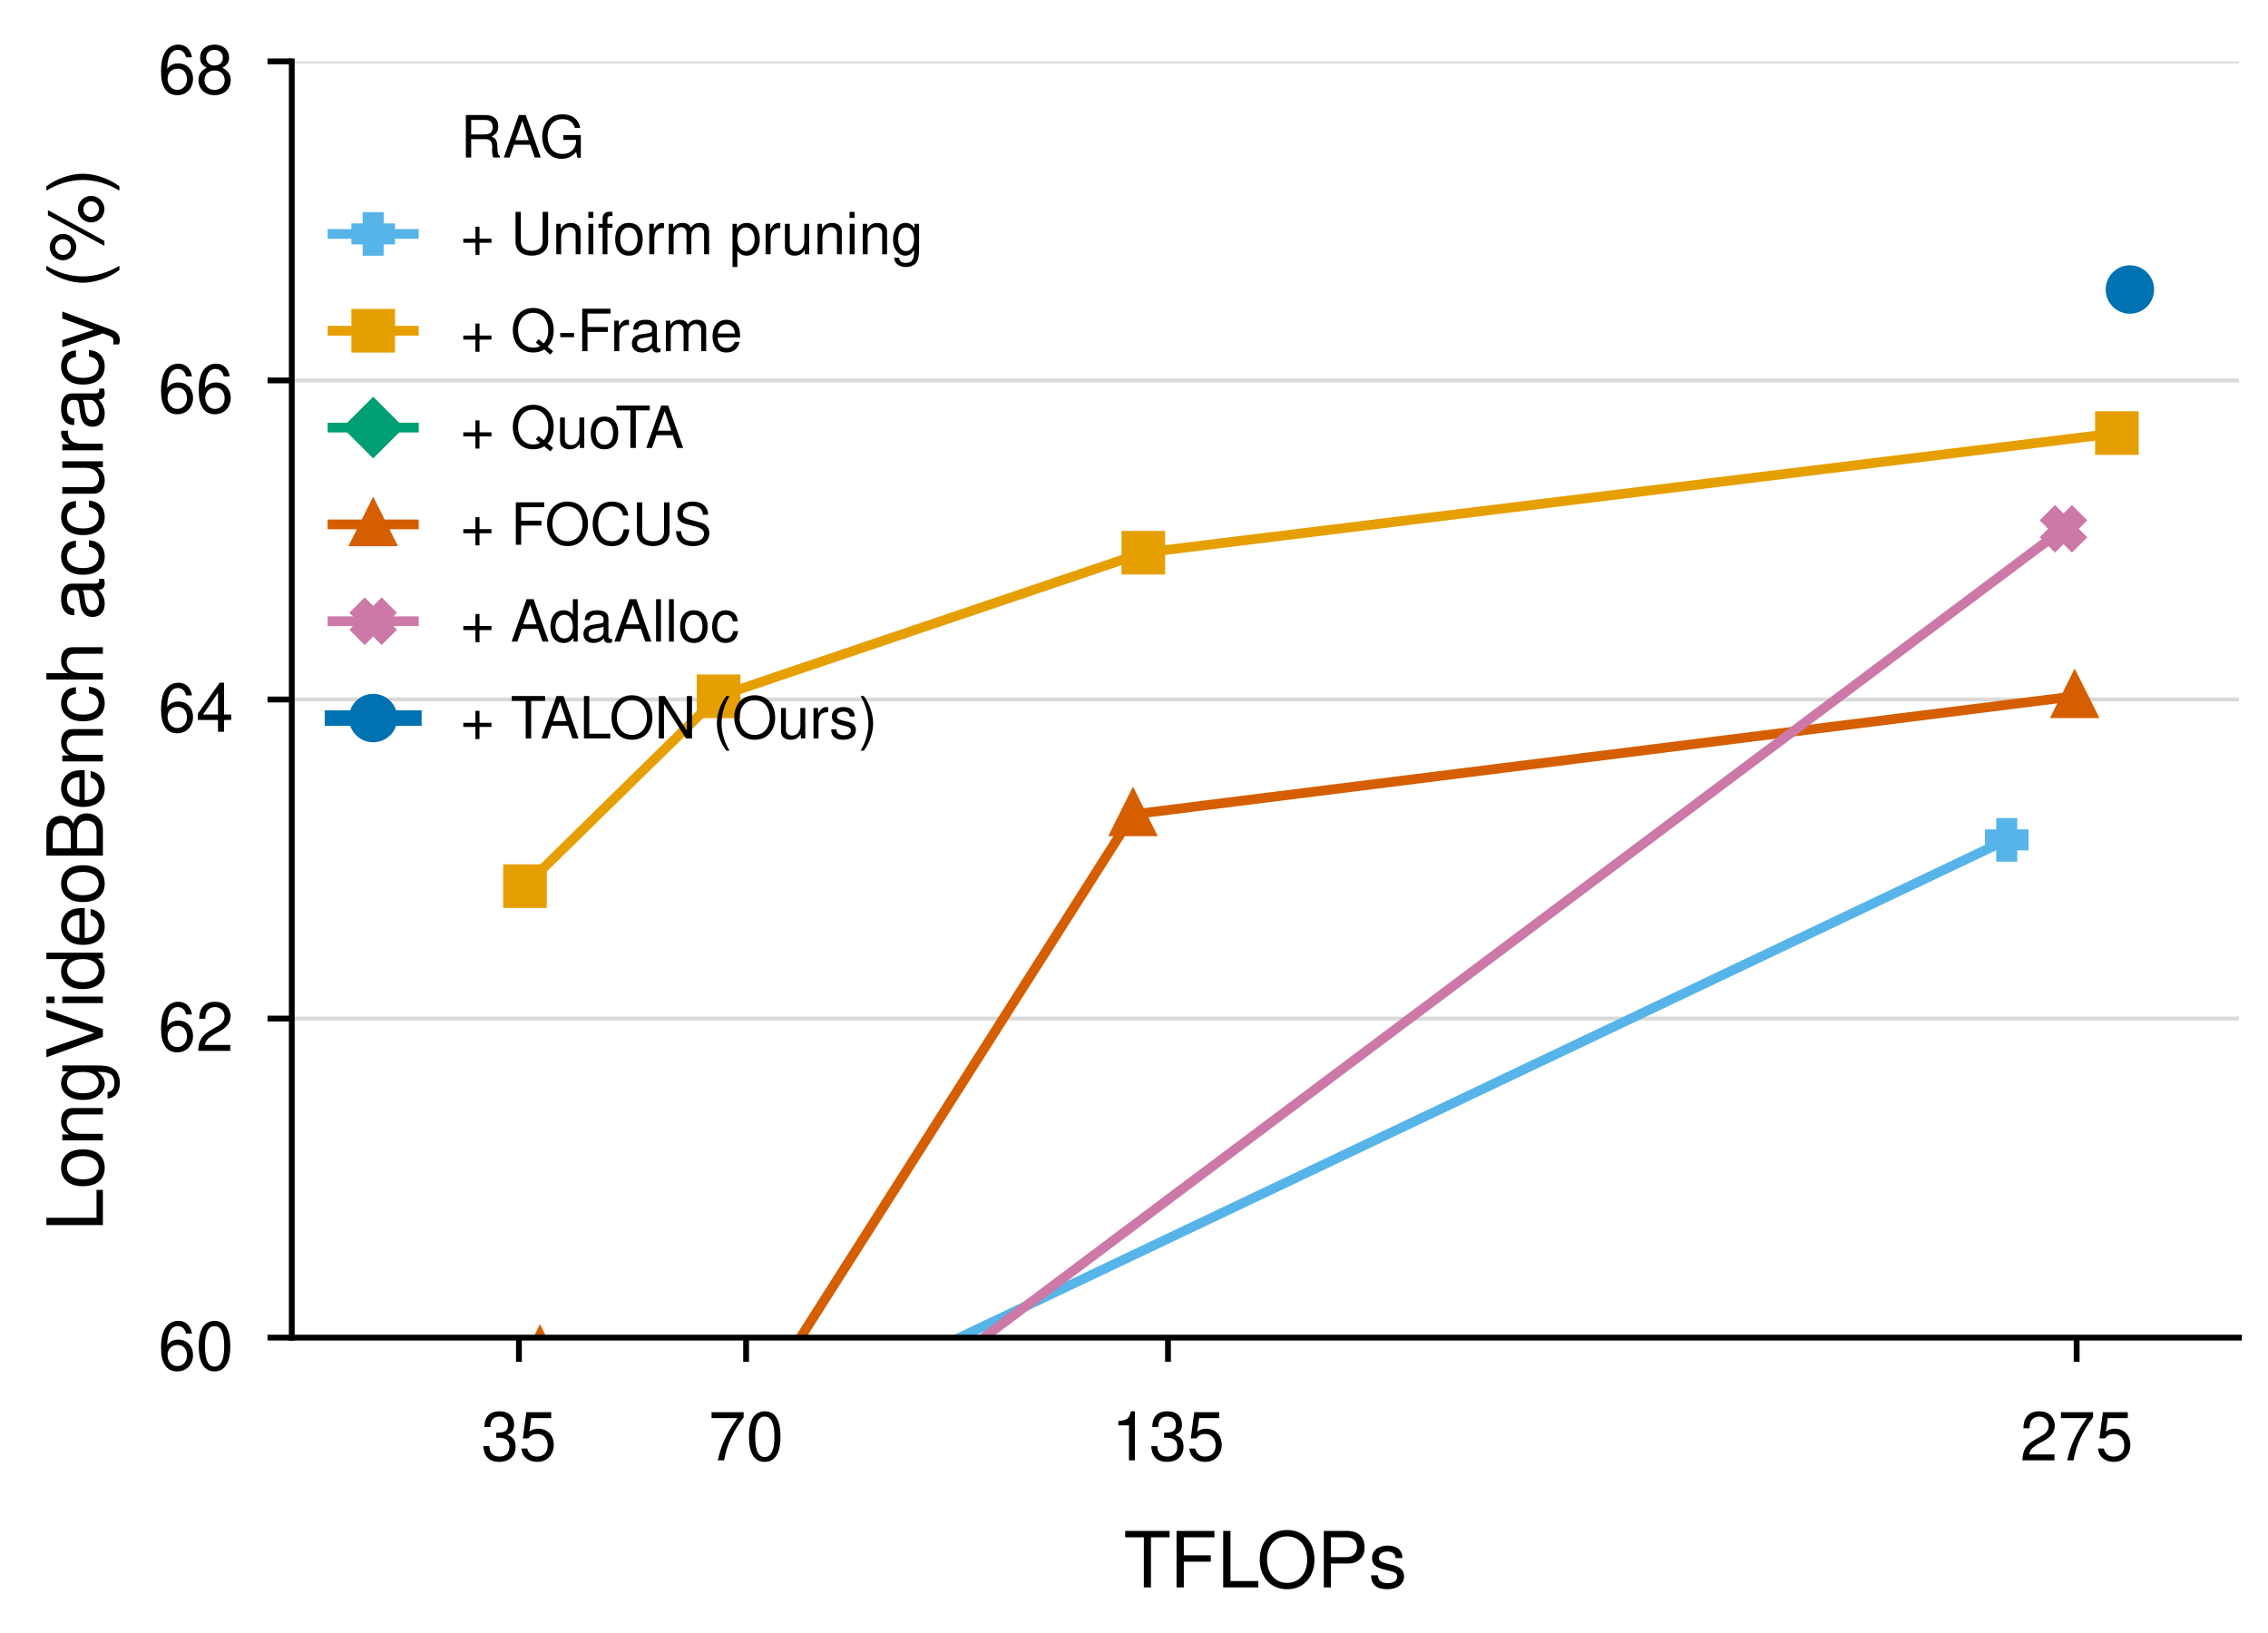
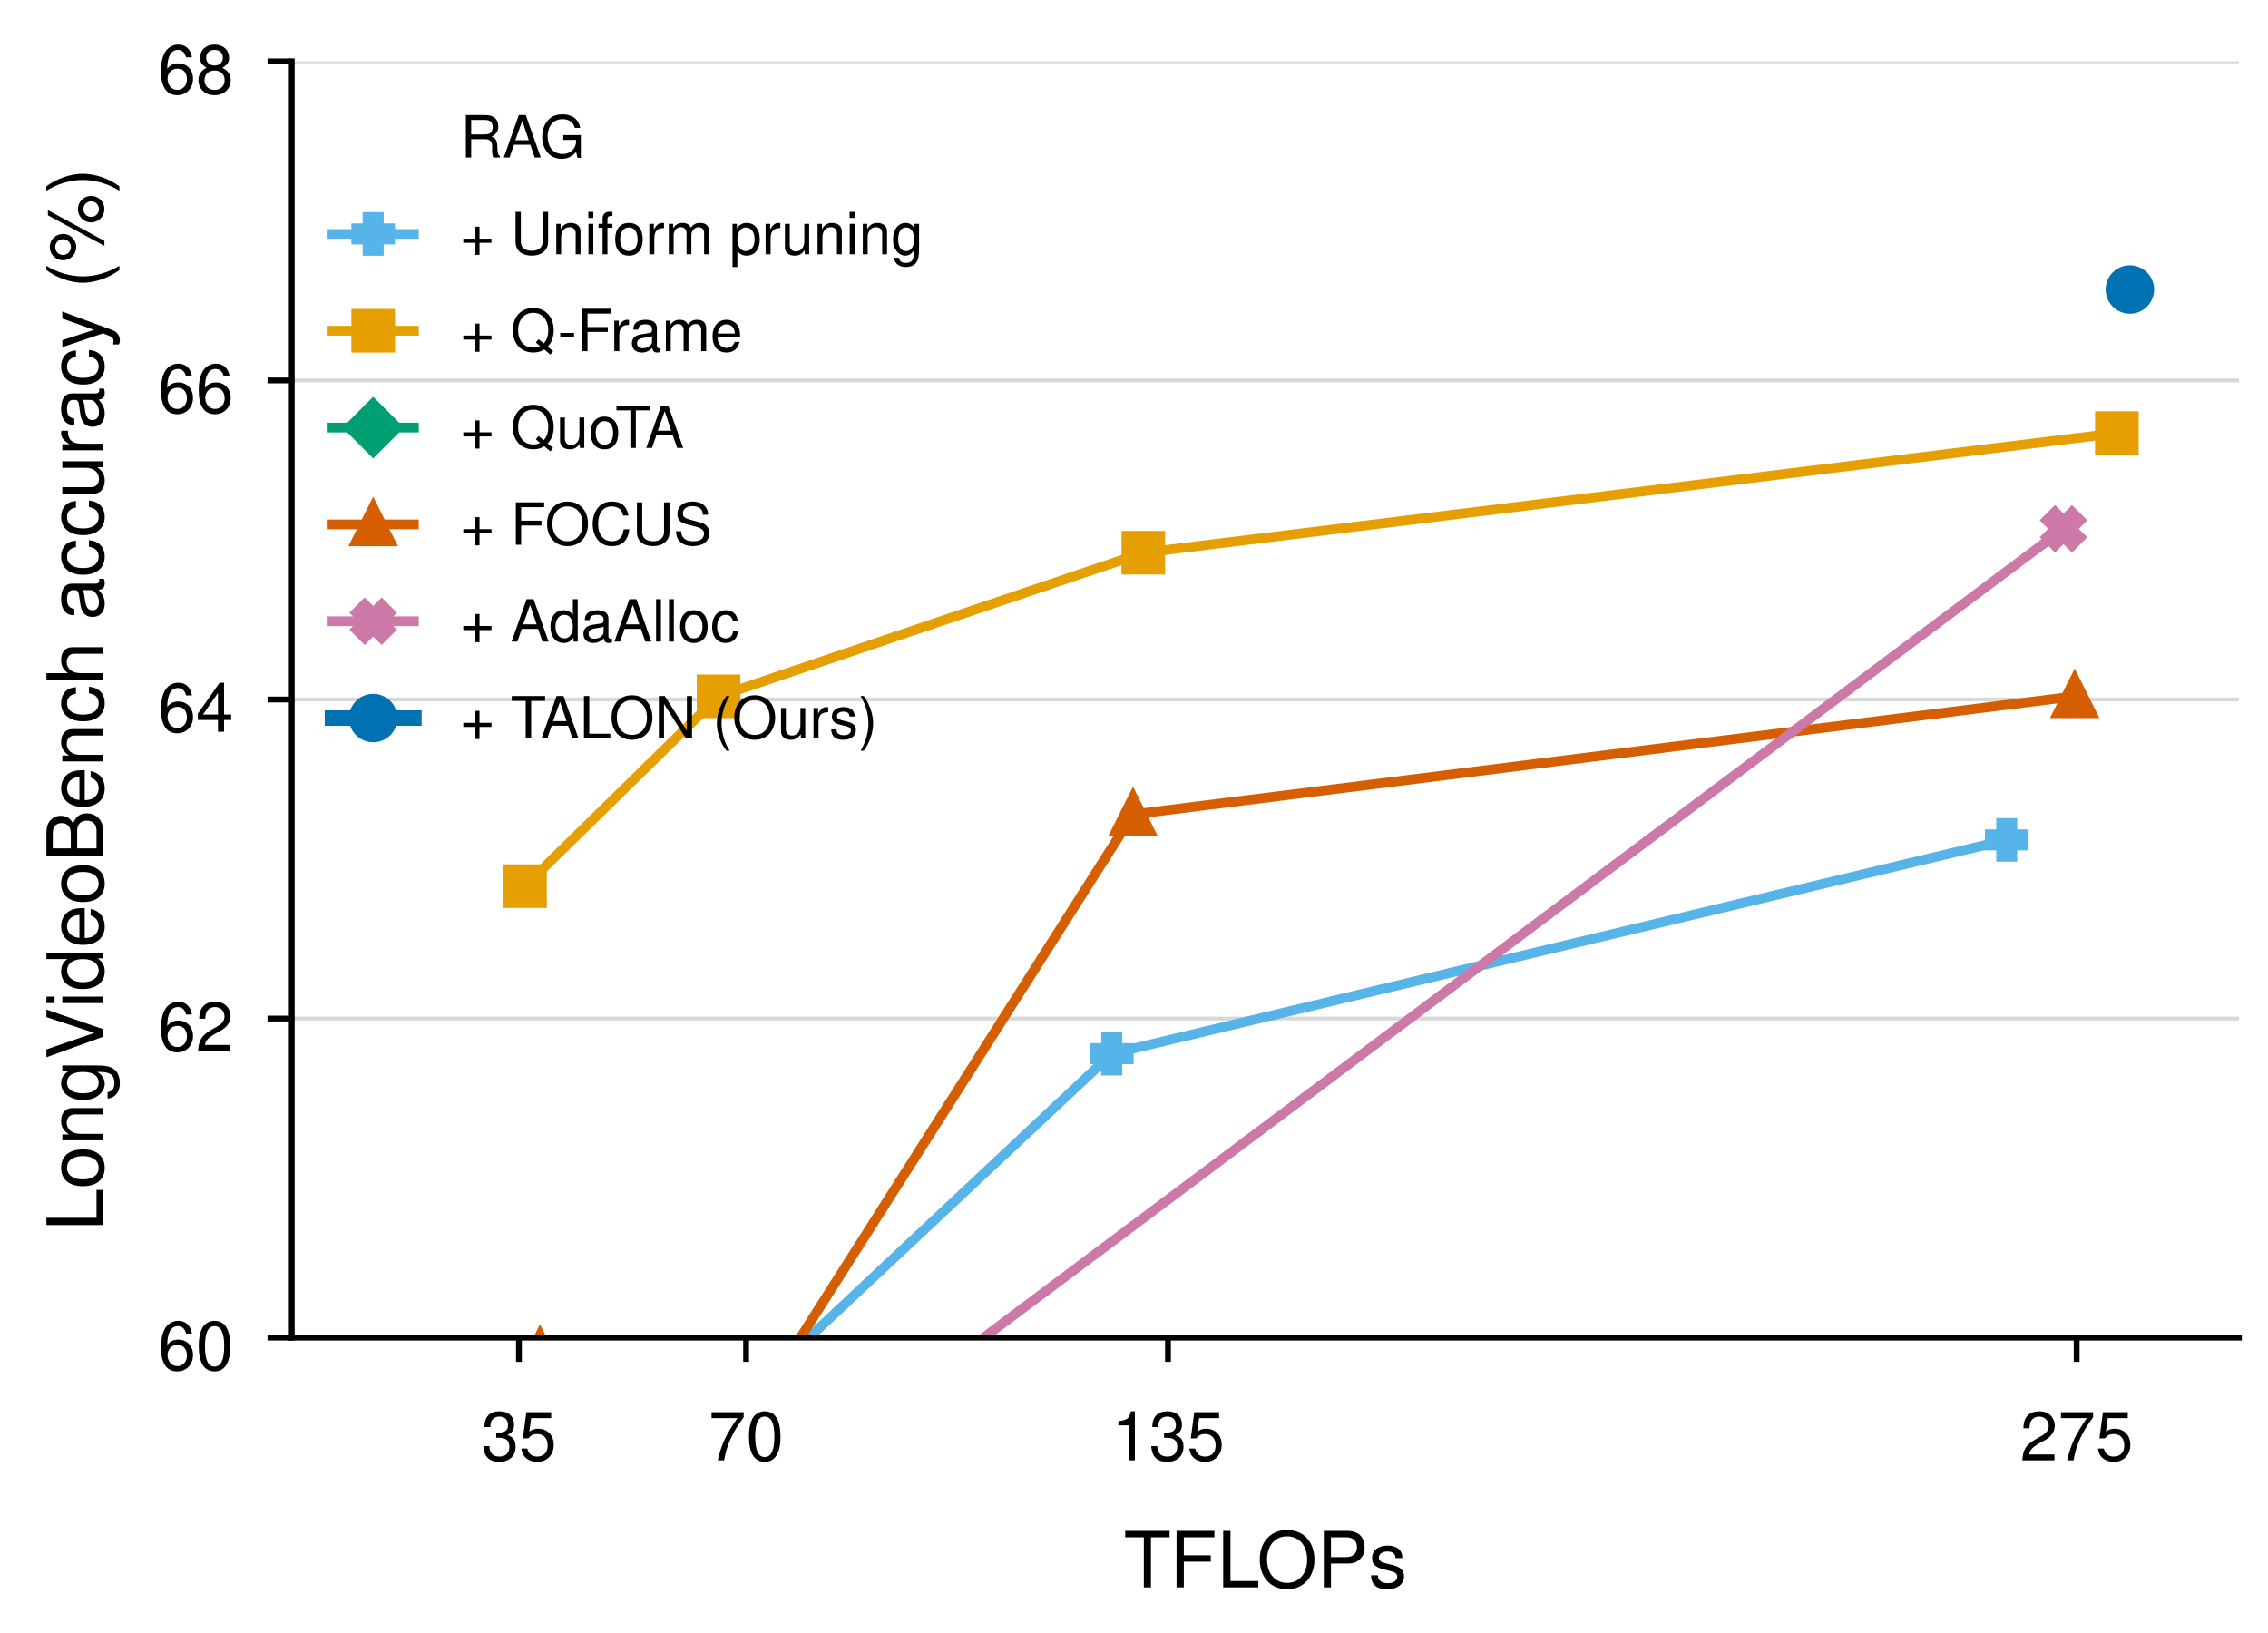
<svg xmlns="http://www.w3.org/2000/svg" xmlns:xlink="http://www.w3.org/1999/xlink" width="234pt" height="168.48pt" viewBox="0 0 234 168.48" version="1.1">
  <defs>
    <style type="text/css">*{stroke-linejoin: round; stroke-linecap: butt}</style>
  </defs>
  <g id="figure_1">
    <g id="patch_1">
      <path d="M 0 168.48  L 234 168.48  L 234 0  L 0 0  z " style="fill: #ffffff" />
    </g>
    <g id="axes_1">
      <g id="patch_2">
        <path d="M 30.103 138.005  L 231 138.005  L 231 6.332  L 30.103 6.332  z " style="fill: #ffffff" />
      </g>
      <g id="matplotlib.axis_1">
        <g id="xtick_1">
          <g id="line2d_1">
            <defs>
-               <path id="m06f28d58e6" d="M 0 0  L 0 2.5  " style="stroke: #000000; stroke-width: 0.6" />
+               <path id="m9b818a5ae1" d="M 0 0  L 0 2.5  " style="stroke: #000000; stroke-width: 0.6" />
            </defs>
            <g>
-               <use xlink:href="#m06f28d58e6" x="53.541" y="138.005" style="stroke: #000000; stroke-width: 0.6" />
+               <use xlink:href="#m9b818a5ae1" x="53.541" y="138.005" style="stroke: #000000; stroke-width: 0.6" />
            </g>
          </g>
          <g id="text_1">
            <text style="font-size: 7px; font-family: 'Helvetica Neue', 'Helvetica', 'Arial', 'TeX Gyre Heros', 'Nimbus Sans', 'Liberation Sans', 'DejaVu Sans', sans-serif; text-anchor: middle" x="53.541" y="150.669" transform="rotate(-0 53.54128 150.6688)">35</text>
          </g>
        </g>
        <g id="xtick_2">
          <g id="line2d_2">
            <g>
-               <use xlink:href="#m06f28d58e6" x="76.979" y="138.005" style="stroke: #000000; stroke-width: 0.6" />
+               <use xlink:href="#m9b818a5ae1" x="76.979" y="138.005" style="stroke: #000000; stroke-width: 0.6" />
            </g>
          </g>
          <g id="text_2">
            <text style="font-size: 7px; font-family: 'Helvetica Neue', 'Helvetica', 'Arial', 'TeX Gyre Heros', 'Nimbus Sans', 'Liberation Sans', 'DejaVu Sans', sans-serif; text-anchor: middle" x="76.979" y="150.669" transform="rotate(-0 76.97919 150.6688)">70</text>
          </g>
        </g>
        <g id="xtick_3">
          <g id="line2d_3">
            <g>
-               <use xlink:href="#m06f28d58e6" x="120.507" y="138.005" style="stroke: #000000; stroke-width: 0.6" />
+               <use xlink:href="#m9b818a5ae1" x="120.507" y="138.005" style="stroke: #000000; stroke-width: 0.6" />
            </g>
          </g>
          <g id="text_3">
            <text style="font-size: 7px; font-family: 'Helvetica Neue', 'Helvetica', 'Arial', 'TeX Gyre Heros', 'Nimbus Sans', 'Liberation Sans', 'DejaVu Sans', sans-serif; text-anchor: middle" x="120.507" y="150.669" transform="rotate(-0 120.5067 150.6688)">135</text>
          </g>
        </g>
        <g id="xtick_4">
          <g id="line2d_4">
            <g>
-               <use xlink:href="#m06f28d58e6" x="214.258" y="138.005" style="stroke: #000000; stroke-width: 0.6" />
+               <use xlink:href="#m9b818a5ae1" x="214.258" y="138.005" style="stroke: #000000; stroke-width: 0.6" />
            </g>
          </g>
          <g id="text_4">
            <text style="font-size: 7px; font-family: 'Helvetica Neue', 'Helvetica', 'Arial', 'TeX Gyre Heros', 'Nimbus Sans', 'Liberation Sans', 'DejaVu Sans', sans-serif; text-anchor: middle" x="214.258" y="150.669" transform="rotate(-0 214.2584 150.6688)">275</text>
          </g>
        </g>
        <g id="text_5">
          <text style="font-size: 8px; font-family: 'Helvetica Neue', 'Helvetica', 'Arial', 'TeX Gyre Heros', 'Nimbus Sans', 'Liberation Sans', 'DejaVu Sans', sans-serif; text-anchor: middle" x="130.552" y="163.776" transform="rotate(-0 130.5516 163.7758)">TFLOPs</text>
        </g>
      </g>
      <g id="matplotlib.axis_2">
        <g id="ytick_1">
          <g id="line2d_5">
-             <path d="M 30.103 138.005  L 231 138.005  " clip-path="url(#paa70879afd)" style="fill: none; stroke: #d9d9d9; stroke-width: 0.4; stroke-linecap: square" />
+             <path d="M 30.103 138.005  L 231 138.005  " clip-path="url(#p0fd387788d)" style="fill: none; stroke: #d9d9d9; stroke-width: 0.4; stroke-linecap: square" />
          </g>
          <g id="line2d_6">
            <defs>
-               <path id="m18e7cbdb38" d="M 0 0  L -2.5 0  " style="stroke: #000000; stroke-width: 0.6" />
+               <path id="m52e9f8b693" d="M 0 0  L -2.5 0  " style="stroke: #000000; stroke-width: 0.6" />
            </defs>
            <g>
-               <use xlink:href="#m18e7cbdb38" x="30.103" y="138.005" style="stroke: #000000; stroke-width: 0.6" />
+               <use xlink:href="#m52e9f8b693" x="30.103" y="138.005" style="stroke: #000000; stroke-width: 0.6" />
            </g>
          </g>
          <g id="text_6">
            <text style="font-size: 7px; font-family: 'Helvetica Neue', 'Helvetica', 'Arial', 'TeX Gyre Heros', 'Nimbus Sans', 'Liberation Sans', 'DejaVu Sans', sans-serif; text-anchor: end" x="24.103" y="141.337" transform="rotate(-0 24.10337 141.3368)">60</text>
          </g>
        </g>
        <g id="ytick_2">
          <g id="line2d_7">
-             <path d="M 30.103 105.087  L 231 105.087  " clip-path="url(#paa70879afd)" style="fill: none; stroke: #d9d9d9; stroke-width: 0.4; stroke-linecap: square" />
+             <path d="M 30.103 105.087  L 231 105.087  " clip-path="url(#p0fd387788d)" style="fill: none; stroke: #d9d9d9; stroke-width: 0.4; stroke-linecap: square" />
          </g>
          <g id="line2d_8">
            <g>
-               <use xlink:href="#m18e7cbdb38" x="30.103" y="105.087" style="stroke: #000000; stroke-width: 0.6" />
+               <use xlink:href="#m52e9f8b693" x="30.103" y="105.087" style="stroke: #000000; stroke-width: 0.6" />
            </g>
          </g>
          <g id="text_7">
            <text style="font-size: 7px; font-family: 'Helvetica Neue', 'Helvetica', 'Arial', 'TeX Gyre Heros', 'Nimbus Sans', 'Liberation Sans', 'DejaVu Sans', sans-serif; text-anchor: end" x="24.103" y="108.419" transform="rotate(-0 24.10337 108.4186)">62</text>
          </g>
        </g>
        <g id="ytick_3">
          <g id="line2d_9">
-             <path d="M 30.103 72.168  L 231 72.168  " clip-path="url(#paa70879afd)" style="fill: none; stroke: #d9d9d9; stroke-width: 0.4; stroke-linecap: square" />
+             <path d="M 30.103 72.168  L 231 72.168  " clip-path="url(#p0fd387788d)" style="fill: none; stroke: #d9d9d9; stroke-width: 0.4; stroke-linecap: square" />
          </g>
          <g id="line2d_10">
            <g>
-               <use xlink:href="#m18e7cbdb38" x="30.103" y="72.168" style="stroke: #000000; stroke-width: 0.6" />
+               <use xlink:href="#m52e9f8b693" x="30.103" y="72.168" style="stroke: #000000; stroke-width: 0.6" />
            </g>
          </g>
          <g id="text_8">
            <text style="font-size: 7px; font-family: 'Helvetica Neue', 'Helvetica', 'Arial', 'TeX Gyre Heros', 'Nimbus Sans', 'Liberation Sans', 'DejaVu Sans', sans-serif; text-anchor: end" x="24.103" y="75.501" transform="rotate(-0 24.10337 75.5005)">64</text>
          </g>
        </g>
        <g id="ytick_4">
          <g id="line2d_11">
-             <path d="M 30.103 39.25  L 231 39.25  " clip-path="url(#paa70879afd)" style="fill: none; stroke: #d9d9d9; stroke-width: 0.4; stroke-linecap: square" />
+             <path d="M 30.103 39.25  L 231 39.25  " clip-path="url(#p0fd387788d)" style="fill: none; stroke: #d9d9d9; stroke-width: 0.4; stroke-linecap: square" />
          </g>
          <g id="line2d_12">
            <g>
-               <use xlink:href="#m18e7cbdb38" x="30.103" y="39.25" style="stroke: #000000; stroke-width: 0.6" />
+               <use xlink:href="#m52e9f8b693" x="30.103" y="39.25" style="stroke: #000000; stroke-width: 0.6" />
            </g>
          </g>
          <g id="text_9">
            <text style="font-size: 7px; font-family: 'Helvetica Neue', 'Helvetica', 'Arial', 'TeX Gyre Heros', 'Nimbus Sans', 'Liberation Sans', 'DejaVu Sans', sans-serif; text-anchor: end" x="24.103" y="42.582" transform="rotate(-0 24.10337 42.58237)">66</text>
          </g>
        </g>
        <g id="ytick_5">
          <g id="line2d_13">
-             <path d="M 30.103 6.332  L 231 6.332  " clip-path="url(#paa70879afd)" style="fill: none; stroke: #d9d9d9; stroke-width: 0.4; stroke-linecap: square" />
+             <path d="M 30.103 6.332  L 231 6.332  " clip-path="url(#p0fd387788d)" style="fill: none; stroke: #d9d9d9; stroke-width: 0.4; stroke-linecap: square" />
          </g>
          <g id="line2d_14">
            <g>
-               <use xlink:href="#m18e7cbdb38" x="30.103" y="6.332" style="stroke: #000000; stroke-width: 0.6" />
+               <use xlink:href="#m52e9f8b693" x="30.103" y="6.332" style="stroke: #000000; stroke-width: 0.6" />
            </g>
          </g>
          <g id="text_10">
            <text style="font-size: 7px; font-family: 'Helvetica Neue', 'Helvetica', 'Arial', 'TeX Gyre Heros', 'Nimbus Sans', 'Liberation Sans', 'DejaVu Sans', sans-serif; text-anchor: end" x="24.103" y="9.664" transform="rotate(-0 24.10337 9.66424)">68</text>
          </g>
        </g>
        <g id="text_11">
          <text style="font-size: 8px; font-family: 'Helvetica Neue', 'Helvetica', 'Arial', 'TeX Gyre Heros', 'Nimbus Sans', 'Liberation Sans', 'DejaVu Sans', sans-serif; text-anchor: middle" x="10.616" y="72.168" transform="rotate(-90 10.61624 72.1685)">LongVideoBench accuracy (%)</text>
        </g>
      </g>
      <g id="line2d_15" />
      <g id="line2d_16">
-         <path d="M 58.246 169.48  L 67.497 152.983  L 207.046 86.652  " clip-path="url(#paa70879afd)" style="fill: none; stroke: #56b4e9; stroke-linecap: square" />
-         <defs>
-           <path id="m987a74e9c6" d="M -0.583 1.75  L 0.583 1.75  L 0.583 0.583  L 1.75 0.583  L 1.75 -0.583  L 0.583 -0.583  L 0.583 -1.75  L -0.583 -1.75  L -0.583 -0.583  L -1.75 -0.583  L -1.75 0.583  L -0.583 0.583  z " style="stroke: #56b4e9; stroke-linejoin: miter" />
-         </defs>
-         <g clip-path="url(#paa70879afd)">
-           <use xlink:href="#m987a74e9c6" x="46.731" y="190.015" style="fill: #56b4e9; stroke: #56b4e9; stroke-linejoin: miter" />
-           <use xlink:href="#m987a74e9c6" x="67.497" y="152.983" style="fill: #56b4e9; stroke: #56b4e9; stroke-linejoin: miter" />
-           <use xlink:href="#m987a74e9c6" x="207.046" y="86.652" style="fill: #56b4e9; stroke: #56b4e9; stroke-linejoin: miter" />
+         <path d="M 58.246 169.48  L 67.497 152.983  L 114.708 108.708  L 207.046 86.652  " clip-path="url(#p0fd387788d)" style="fill: none; stroke: #56b4e9; stroke-linecap: square" />
+         <defs>
+           <path id="mef40555b23" d="M -0.583 1.75  L 0.583 1.75  L 0.583 0.583  L 1.75 0.583  L 1.75 -0.583  L 0.583 -0.583  L 0.583 -1.75  L -0.583 -1.75  L -0.583 -0.583  L -1.75 -0.583  L -1.75 0.583  L -0.583 0.583  z " style="stroke: #56b4e9; stroke-linejoin: miter" />
+         </defs>
+         <g clip-path="url(#p0fd387788d)">
+           <use xlink:href="#mef40555b23" x="46.731" y="190.015" style="fill: #56b4e9; stroke: #56b4e9; stroke-linejoin: miter" />
+           <use xlink:href="#mef40555b23" x="67.497" y="152.983" style="fill: #56b4e9; stroke: #56b4e9; stroke-linejoin: miter" />
+           <use xlink:href="#mef40555b23" x="114.708" y="108.708" style="fill: #56b4e9; stroke: #56b4e9; stroke-linejoin: miter" />
+           <use xlink:href="#mef40555b23" x="207.046" y="86.652" style="fill: #56b4e9; stroke: #56b4e9; stroke-linejoin: miter" />
        </g>
      </g>
      <g id="line2d_17">
-         <path d="M 54.164 91.426  L 74.14 71.839  L 117.962 57.026  L 218.41 44.682  " clip-path="url(#paa70879afd)" style="fill: none; stroke: #e69f00; stroke-linecap: square" />
-         <defs>
-           <path id="me2609e8b83" d="M -1.75 1.75  L 1.75 1.75  L 1.75 -1.75  L -1.75 -1.75  z " style="stroke: #e69f00; stroke-linejoin: miter" />
-         </defs>
-         <g clip-path="url(#paa70879afd)">
-           <use xlink:href="#me2609e8b83" x="54.164" y="91.426" style="fill: #e69f00; stroke: #e69f00; stroke-linejoin: miter" />
-           <use xlink:href="#me2609e8b83" x="74.14" y="71.839" style="fill: #e69f00; stroke: #e69f00; stroke-linejoin: miter" />
-           <use xlink:href="#me2609e8b83" x="117.962" y="57.026" style="fill: #e69f00; stroke: #e69f00; stroke-linejoin: miter" />
-           <use xlink:href="#me2609e8b83" x="218.41" y="44.682" style="fill: #e69f00; stroke: #e69f00; stroke-linejoin: miter" />
+         <path d="M 54.164 91.426  L 74.14 71.839  L 117.962 57.026  L 218.41 44.682  " clip-path="url(#p0fd387788d)" style="fill: none; stroke: #e69f00; stroke-linecap: square" />
+         <defs>
+           <path id="m5dfc5ac9b3" d="M -1.75 1.75  L 1.75 1.75  L 1.75 -1.75  L -1.75 -1.75  z " style="stroke: #e69f00; stroke-linejoin: miter" />
+         </defs>
+         <g clip-path="url(#p0fd387788d)">
+           <use xlink:href="#m5dfc5ac9b3" x="54.164" y="91.426" style="fill: #e69f00; stroke: #e69f00; stroke-linejoin: miter" />
+           <use xlink:href="#m5dfc5ac9b3" x="74.14" y="71.839" style="fill: #e69f00; stroke: #e69f00; stroke-linejoin: miter" />
+           <use xlink:href="#m5dfc5ac9b3" x="117.962" y="57.026" style="fill: #e69f00; stroke: #e69f00; stroke-linejoin: miter" />
+           <use xlink:href="#m5dfc5ac9b3" x="218.41" y="44.682" style="fill: #e69f00; stroke: #e69f00; stroke-linejoin: miter" />
        </g>
      </g>
      <g id="line2d_18">
-         <path clip-path="url(#paa70879afd)" style="fill: none; stroke: #009e73; stroke-linecap: square" />
-         <defs>
-           <path id="m2917af8c9d" d="M -0 2.475  L 2.475 0  L 0 -2.475  L -2.475 -0  z " style="stroke: #009e73; stroke-linejoin: miter" />
-         </defs>
-         <g clip-path="url(#paa70879afd)">
-           <use xlink:href="#m2917af8c9d" x="1114.047" y="132.079" style="fill: #009e73; stroke: #009e73; stroke-linejoin: miter" />
-           <use xlink:href="#m2917af8c9d" x="1273.652" y="28.717" style="fill: #009e73; stroke: #009e73; stroke-linejoin: miter" />
+         <path clip-path="url(#p0fd387788d)" style="fill: none; stroke: #009e73; stroke-linecap: square" />
+         <defs>
+           <path id="m495cf1e13c" d="M -0 2.475  L 2.475 0  L 0 -2.475  L -2.475 -0  z " style="stroke: #009e73; stroke-linejoin: miter" />
+         </defs>
+         <g clip-path="url(#p0fd387788d)">
+           <use xlink:href="#m495cf1e13c" x="1114.047" y="132.079" style="fill: #009e73; stroke: #009e73; stroke-linejoin: miter" />
+           <use xlink:href="#m495cf1e13c" x="1273.652" y="28.717" style="fill: #009e73; stroke: #009e73; stroke-linejoin: miter" />
        </g>
      </g>
      <g id="line2d_19">
-         <path d="M 55.711 139.486  L 73.798 151.83  L 116.897 84.019  L 214.057 71.839  " clip-path="url(#paa70879afd)" style="fill: none; stroke: #d55e00; stroke-linecap: square" />
-         <defs>
-           <path id="m5cb120e67f" d="M 0 -1.75  L -1.75 1.75  L 1.75 1.75  z " style="stroke: #d55e00; stroke-linejoin: miter" />
-         </defs>
-         <g clip-path="url(#paa70879afd)">
-           <use xlink:href="#m5cb120e67f" x="55.711" y="139.486" style="fill: #d55e00; stroke: #d55e00; stroke-linejoin: miter" />
-           <use xlink:href="#m5cb120e67f" x="73.798" y="151.83" style="fill: #d55e00; stroke: #d55e00; stroke-linejoin: miter" />
-           <use xlink:href="#m5cb120e67f" x="116.897" y="84.019" style="fill: #d55e00; stroke: #d55e00; stroke-linejoin: miter" />
-           <use xlink:href="#m5cb120e67f" x="214.057" y="71.839" style="fill: #d55e00; stroke: #d55e00; stroke-linejoin: miter" />
+         <path d="M 55.711 139.486  L 73.798 151.83  L 116.897 84.019  L 214.057 71.839  " clip-path="url(#p0fd387788d)" style="fill: none; stroke: #d55e00; stroke-linecap: square" />
+         <defs>
+           <path id="m53ceedc4ea" d="M 0 -1.75  L -1.75 1.75  L 1.75 1.75  z " style="stroke: #d55e00; stroke-linejoin: miter" />
+         </defs>
+         <g clip-path="url(#p0fd387788d)">
+           <use xlink:href="#m53ceedc4ea" x="55.711" y="139.486" style="fill: #d55e00; stroke: #d55e00; stroke-linejoin: miter" />
+           <use xlink:href="#m53ceedc4ea" x="73.798" y="151.83" style="fill: #d55e00; stroke: #d55e00; stroke-linejoin: miter" />
+           <use xlink:href="#m53ceedc4ea" x="116.897" y="84.019" style="fill: #d55e00; stroke: #d55e00; stroke-linejoin: miter" />
+           <use xlink:href="#m53ceedc4ea" x="214.057" y="71.839" style="fill: #d55e00; stroke: #d55e00; stroke-linejoin: miter" />
        </g>
      </g>
      <g id="line2d_20">
-         <path d="M 76.443 156.768  L 212.899 54.557  " clip-path="url(#paa70879afd)" style="fill: none; stroke: #cc79a7; stroke-linecap: square" />
-         <defs>
-           <path id="m0a3ae7663b" d="M -0.875 1.75  L 0 0.875  L 0.875 1.75  L 1.75 0.875  L 0.875 0  L 1.75 -0.875  L 0.875 -1.75  L 0 -0.875  L -0.875 -1.75  L -1.75 -0.875  L -0.875 0  L -1.75 0.875  z " style="stroke: #cc79a7; stroke-linejoin: miter" />
-         </defs>
-         <g clip-path="url(#paa70879afd)">
-           <use xlink:href="#m0a3ae7663b" x="76.443" y="156.768" style="fill: #cc79a7; stroke: #cc79a7; stroke-linejoin: miter" />
-           <use xlink:href="#m0a3ae7663b" x="212.899" y="54.557" style="fill: #cc79a7; stroke: #cc79a7; stroke-linejoin: miter" />
+         <path d="M 76.443 156.768  L 212.899 54.557  " clip-path="url(#p0fd387788d)" style="fill: none; stroke: #cc79a7; stroke-linecap: square" />
+         <defs>
+           <path id="m41d6719bb1" d="M -0.875 1.75  L 0 0.875  L 0.875 1.75  L 1.75 0.875  L 0.875 0  L 1.75 -0.875  L 0.875 -1.75  L 0 -0.875  L -0.875 -1.75  L -1.75 -0.875  L -0.875 0  L -1.75 0.875  z " style="stroke: #cc79a7; stroke-linejoin: miter" />
+         </defs>
+         <g clip-path="url(#p0fd387788d)">
+           <use xlink:href="#m41d6719bb1" x="76.443" y="156.768" style="fill: #cc79a7; stroke: #cc79a7; stroke-linejoin: miter" />
+           <use xlink:href="#m41d6719bb1" x="212.899" y="54.557" style="fill: #cc79a7; stroke: #cc79a7; stroke-linejoin: miter" />
        </g>
      </g>
      <g id="patch_3">
        <path d="M 30.103 138.005  L 30.103 6.332  " style="fill: none; stroke: #000000; stroke-width: 0.6; stroke-linejoin: miter; stroke-linecap: square" />
      </g>
      <g id="patch_4">
        <path d="M 30.103 138.005  L 231 138.005  " style="fill: none; stroke: #000000; stroke-width: 0.6; stroke-linejoin: miter; stroke-linecap: square" />
      </g>
      <g id="line2d_21">
-         <path d="M 219.75 29.869  " clip-path="url(#paa70879afd)" style="fill: none; stroke: #0072b2; stroke-width: 1.6; stroke-linecap: square" />
-         <defs>
-           <path id="m959364fb02" d="M 0 2  C 0.53 2 1.039 1.789 1.414 1.414  C 1.789 1.039 2 0.53 2 0  C 2 -0.53 1.789 -1.039 1.414 -1.414  C 1.039 -1.789 0.53 -2 0 -2  C -0.53 -2 -1.039 -1.789 -1.414 -1.414  C -1.789 -1.039 -2 -0.53 -2 0  C -2 0.53 -1.789 1.039 -1.414 1.414  C -1.039 1.789 -0.53 2 0 2  z " style="stroke: #0072b2" />
-         </defs>
-         <g clip-path="url(#paa70879afd)">
-           <use xlink:href="#m959364fb02" x="219.75" y="29.869" style="fill: #0072b2; stroke: #0072b2" />
+         <path d="M 219.75 29.869  " clip-path="url(#p0fd387788d)" style="fill: none; stroke: #0072b2; stroke-width: 1.6; stroke-linecap: square" />
+         <defs>
+           <path id="m08ab4d962d" d="M 0 2  C 0.53 2 1.039 1.789 1.414 1.414  C 1.789 1.039 2 0.53 2 0  C 2 -0.53 1.789 -1.039 1.414 -1.414  C 1.039 -1.789 0.53 -2 0 -2  C -0.53 -2 -1.039 -1.789 -1.414 -1.414  C -1.789 -1.039 -2 -0.53 -2 0  C -2 0.53 -1.789 1.039 -1.414 1.414  C -1.039 1.789 -0.53 2 0 2  z " style="stroke: #0072b2" />
+         </defs>
+         <g clip-path="url(#p0fd387788d)">
+           <use xlink:href="#m08ab4d962d" x="219.75" y="29.869" style="fill: #0072b2; stroke: #0072b2" />
        </g>
      </g>
      <g id="legend_1">
        <g id="line2d_22" />
        <g id="text_12">
          <text style="font-size: 6px; font-family: 'Helvetica Neue', 'Helvetica', 'Arial', 'TeX Gyre Heros', 'Nimbus Sans', 'Liberation Sans', 'DejaVu Sans', sans-serif; text-anchor: start" x="47.503" y="16.244" transform="rotate(-0 47.50337 16.24424)">RAG</text>
        </g>
        <g id="line2d_23">
          <path d="M 34.303 24.134  L 38.503 24.134  L 42.703 24.134  " style="fill: none; stroke: #56b4e9; stroke-linecap: square" />
          <g>
-             <use xlink:href="#m987a74e9c6" x="38.503" y="24.134" style="fill: #56b4e9; stroke: #56b4e9; stroke-linejoin: miter" />
+             <use xlink:href="#mef40555b23" x="38.503" y="24.134" style="fill: #56b4e9; stroke: #56b4e9; stroke-linejoin: miter" />
          </g>
        </g>
        <g id="text_13">
          <text style="font-size: 6px; font-family: 'Helvetica Neue', 'Helvetica', 'Arial', 'TeX Gyre Heros', 'Nimbus Sans', 'Liberation Sans', 'DejaVu Sans', sans-serif; text-anchor: start" x="47.503" y="26.234" transform="rotate(-0 47.50337 26.23424)">+ Uniform pruning</text>
        </g>
        <g id="line2d_24">
          <path d="M 34.303 34.124  L 38.503 34.124  L 42.703 34.124  " style="fill: none; stroke: #e69f00; stroke-linecap: square" />
          <g>
-             <use xlink:href="#me2609e8b83" x="38.503" y="34.124" style="fill: #e69f00; stroke: #e69f00; stroke-linejoin: miter" />
+             <use xlink:href="#m5dfc5ac9b3" x="38.503" y="34.124" style="fill: #e69f00; stroke: #e69f00; stroke-linejoin: miter" />
          </g>
        </g>
        <g id="text_14">
          <text style="font-size: 6px; font-family: 'Helvetica Neue', 'Helvetica', 'Arial', 'TeX Gyre Heros', 'Nimbus Sans', 'Liberation Sans', 'DejaVu Sans', sans-serif; text-anchor: start" x="47.503" y="36.224" transform="rotate(-0 47.50337 36.22424)">+ Q-Frame</text>
        </g>
        <g id="line2d_25">
          <path d="M 34.303 44.114  L 38.503 44.114  L 42.703 44.114  " style="fill: none; stroke: #009e73; stroke-linecap: square" />
          <g>
-             <use xlink:href="#m2917af8c9d" x="38.503" y="44.114" style="fill: #009e73; stroke: #009e73; stroke-linejoin: miter" />
+             <use xlink:href="#m495cf1e13c" x="38.503" y="44.114" style="fill: #009e73; stroke: #009e73; stroke-linejoin: miter" />
          </g>
        </g>
        <g id="text_15">
          <text style="font-size: 6px; font-family: 'Helvetica Neue', 'Helvetica', 'Arial', 'TeX Gyre Heros', 'Nimbus Sans', 'Liberation Sans', 'DejaVu Sans', sans-serif; text-anchor: start" x="47.503" y="46.214" transform="rotate(-0 47.50337 46.21424)">+ QuoTA</text>
        </g>
        <g id="line2d_26">
          <path d="M 34.303 54.104  L 38.503 54.104  L 42.703 54.104  " style="fill: none; stroke: #d55e00; stroke-linecap: square" />
          <g>
-             <use xlink:href="#m5cb120e67f" x="38.503" y="54.104" style="fill: #d55e00; stroke: #d55e00; stroke-linejoin: miter" />
+             <use xlink:href="#m53ceedc4ea" x="38.503" y="54.104" style="fill: #d55e00; stroke: #d55e00; stroke-linejoin: miter" />
          </g>
        </g>
        <g id="text_16">
          <text style="font-size: 6px; font-family: 'Helvetica Neue', 'Helvetica', 'Arial', 'TeX Gyre Heros', 'Nimbus Sans', 'Liberation Sans', 'DejaVu Sans', sans-serif; text-anchor: start" x="47.503" y="56.204" transform="rotate(-0 47.50337 56.20424)">+ FOCUS</text>
        </g>
        <g id="line2d_27">
          <path d="M 34.303 64.094  L 38.503 64.094  L 42.703 64.094  " style="fill: none; stroke: #cc79a7; stroke-linecap: square" />
          <g>
-             <use xlink:href="#m0a3ae7663b" x="38.503" y="64.094" style="fill: #cc79a7; stroke: #cc79a7; stroke-linejoin: miter" />
+             <use xlink:href="#m41d6719bb1" x="38.503" y="64.094" style="fill: #cc79a7; stroke: #cc79a7; stroke-linejoin: miter" />
          </g>
        </g>
        <g id="text_17">
          <text style="font-size: 6px; font-family: 'Helvetica Neue', 'Helvetica', 'Arial', 'TeX Gyre Heros', 'Nimbus Sans', 'Liberation Sans', 'DejaVu Sans', sans-serif; text-anchor: start" x="47.503" y="66.194" transform="rotate(-0 47.50337 66.19424)">+ AdaAlloc</text>
        </g>
        <g id="line2d_28">
          <path d="M 34.303 74.084  L 38.503 74.084  L 42.703 74.084  " style="fill: none; stroke: #0072b2; stroke-width: 1.6; stroke-linecap: square" />
          <g>
-             <use xlink:href="#m959364fb02" x="38.503" y="74.084" style="fill: #0072b2; stroke: #0072b2" />
+             <use xlink:href="#m08ab4d962d" x="38.503" y="74.084" style="fill: #0072b2; stroke: #0072b2" />
          </g>
        </g>
        <g id="text_18">
          <text style="font-size: 6px; font-family: 'Helvetica Neue', 'Helvetica', 'Arial', 'TeX Gyre Heros', 'Nimbus Sans', 'Liberation Sans', 'DejaVu Sans', sans-serif; text-anchor: start" x="47.503" y="76.184" transform="rotate(-0 47.50337 76.18424)">+ TALON (Ours)</text>
        </g>
      </g>
    </g>
  </g>
  <defs>
-     <clipPath id="paa70879afd">
+     <clipPath id="p0fd387788d">
      <rect x="30.103" y="6.332" width="200.896" height="131.673" />
    </clipPath>
  </defs>
</svg>
